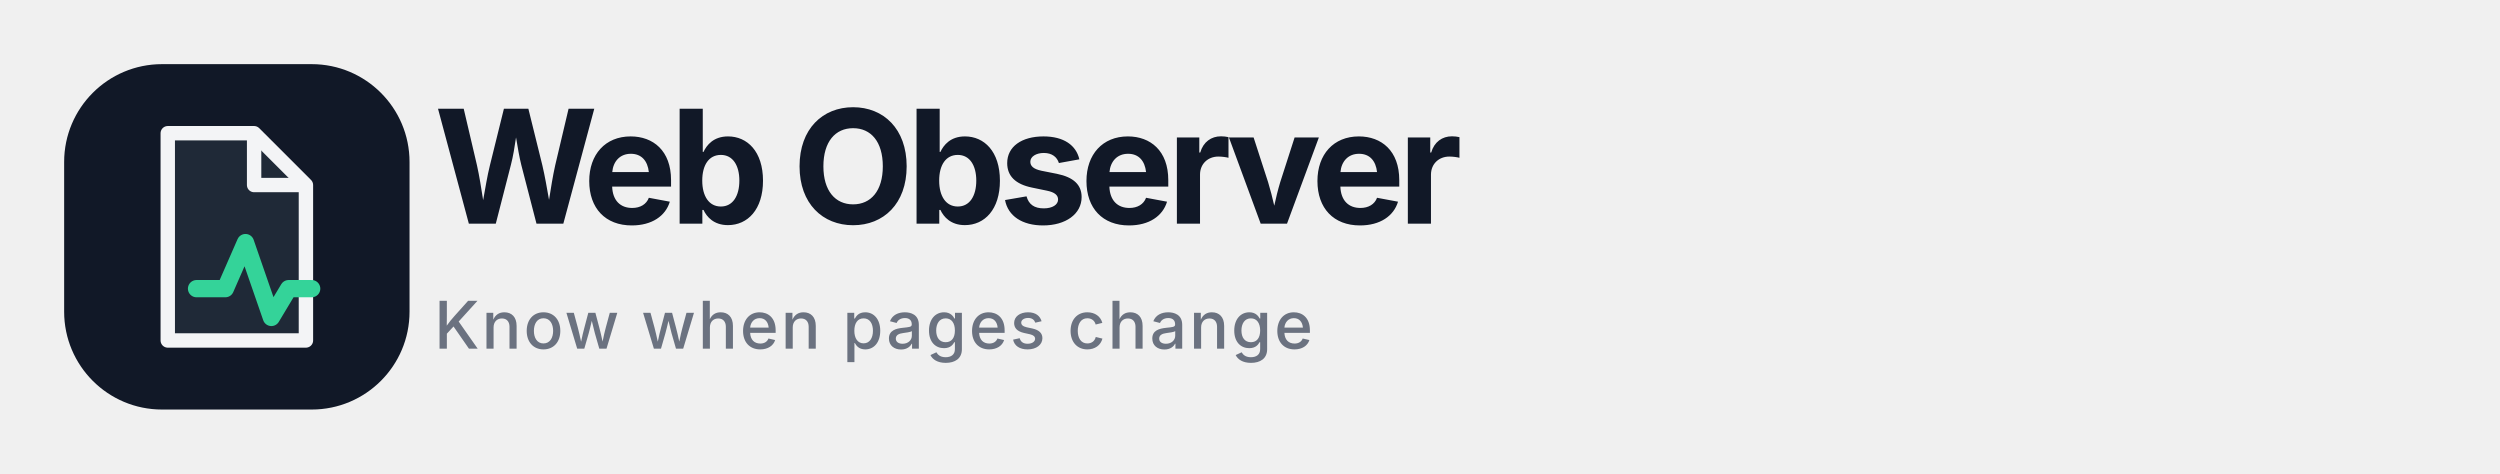
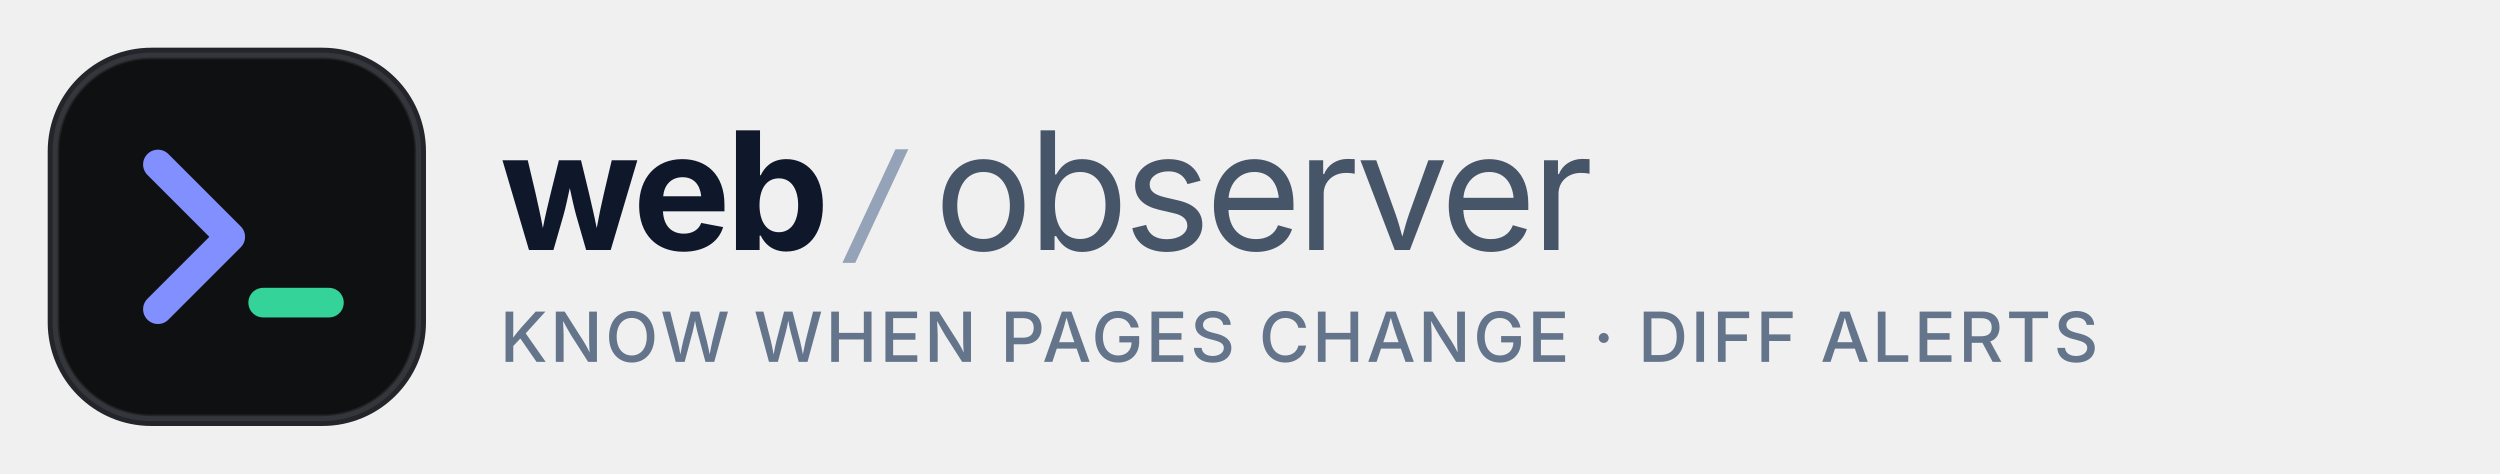
<svg xmlns="http://www.w3.org/2000/svg" viewBox="0 0 380 72" width="380" height="72" fill="none" role="img" aria-label="Web Observer">
-   <g transform="translate(8 8) scale(.875)">
-     <rect x="2" y="2" width="60" height="60" rx="17" fill="#111827" />
-     <path d="M20 14h15l9 9v27H20z" fill="#1f2937" stroke="#f3f4f6" stroke-width="2.5" stroke-linejoin="round" />
-     <path d="M35 14v9h9" stroke="#f3f4f6" stroke-width="2.5" stroke-linejoin="round" />
-     <path d="M25 41h5l3.5-8 4.5 13 3-5h4" stroke="#34d399" stroke-width="3" stroke-linecap="round" stroke-linejoin="round" />
+   <g transform="translate(6, 6)">
+     <rect x="2" y="2" width="56" height="56" rx="15" fill="#0f1011" stroke="#23252a" stroke-width="1.5" class="icon-bg" />
+     <rect x="2.5" y="2.5" width="55" height="55" rx="14.5" stroke="#ffffff" stroke-opacity="0.08" />
+     <path d="M18 19 L29 30 L18 41" stroke="#828fff" stroke-width="4.5" stroke-linecap="round" stroke-linejoin="round" />
+     <path d="M34 40 H44" stroke="#34d399" stroke-width="4.5" stroke-linecap="round" />
  </g>
-   <text x="66" y="34" font-family="Inter,ui-sans-serif,system-ui,sans-serif" font-size="24" font-weight="700" letter-spacing="-1.1" fill="#111827" class="word">Web Observer</text>
-   <text x="66" y="53" font-family="Inter,ui-sans-serif,system-ui,sans-serif" font-size="10" font-weight="500" letter-spacing=".35" fill="#6b7280" class="tag">Know when pages change</text>
-   <style>.word{fill:#111827}.tag{fill:#6b7280}@media(prefers-color-scheme:dark){.word{fill:#f9fafb}.tag{fill:#9ca3af}}</style>
+   <text x="76" y="38" font-family="Inter, ui-sans-serif, system-ui, -apple-system, sans-serif" font-size="25" font-weight="700" letter-spacing="-0.03em" class="word-primary">web</text>
+   <text x="127" y="38" font-family="ui-monospace, SFMono-Regular, Menlo, Monaco, Consolas, monospace" font-size="21" font-weight="400" class="word-slash">/</text>
+   <text x="142" y="38" font-family="Inter, ui-sans-serif, system-ui, -apple-system, sans-serif" font-size="25" font-weight="400" letter-spacing="-0.03em" class="word-secondary">observer</text>
+   <text x="76" y="55" font-family="Inter, ui-sans-serif, system-ui, -apple-system, sans-serif" font-size="10.5" font-weight="500" letter-spacing="0.04em" class="tag">KNOW WHEN PAGES CHANGE · DIFF ALERTS</text>
+   <style>
+     .icon-bg { fill: #0f1011; stroke: #23252a; }
+     .word-primary { fill: #0f172a; }
+     .word-slash { fill: #94a3b8; }
+     .word-secondary { fill: #475569; }
+     .tag { fill: #64748b; }
+     @media (prefers-color-scheme: dark) {
+       .icon-bg { fill: #0f1011; stroke: #23252a; }
+       .word-primary { fill: #f8fafc; }
+       .word-slash { fill: #62666d; }
+       .word-secondary { fill: #8a8f98; }
+       .tag { fill: #62666d; }
+     }
+   </style>
</svg>
